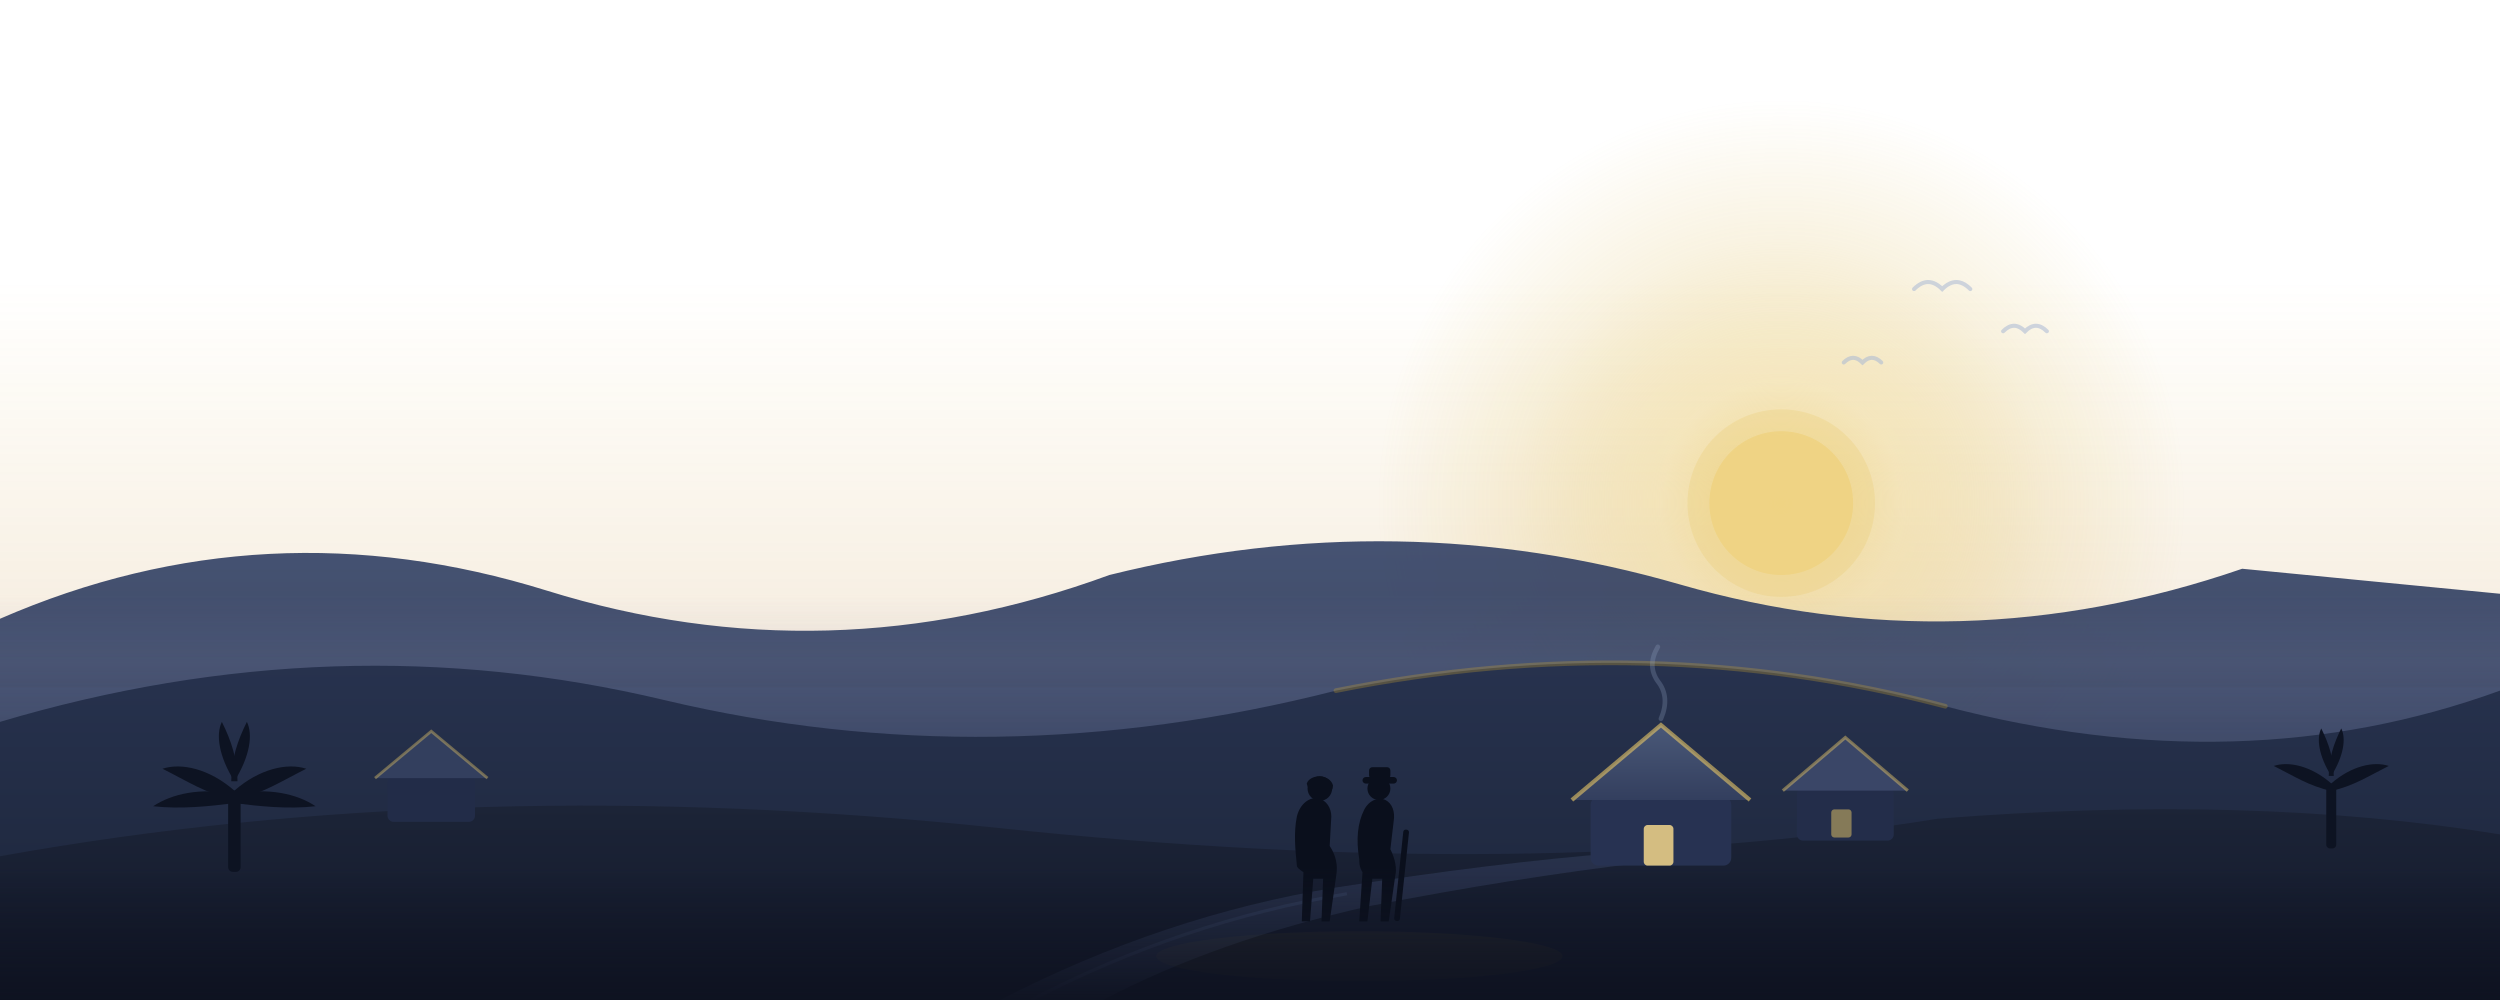
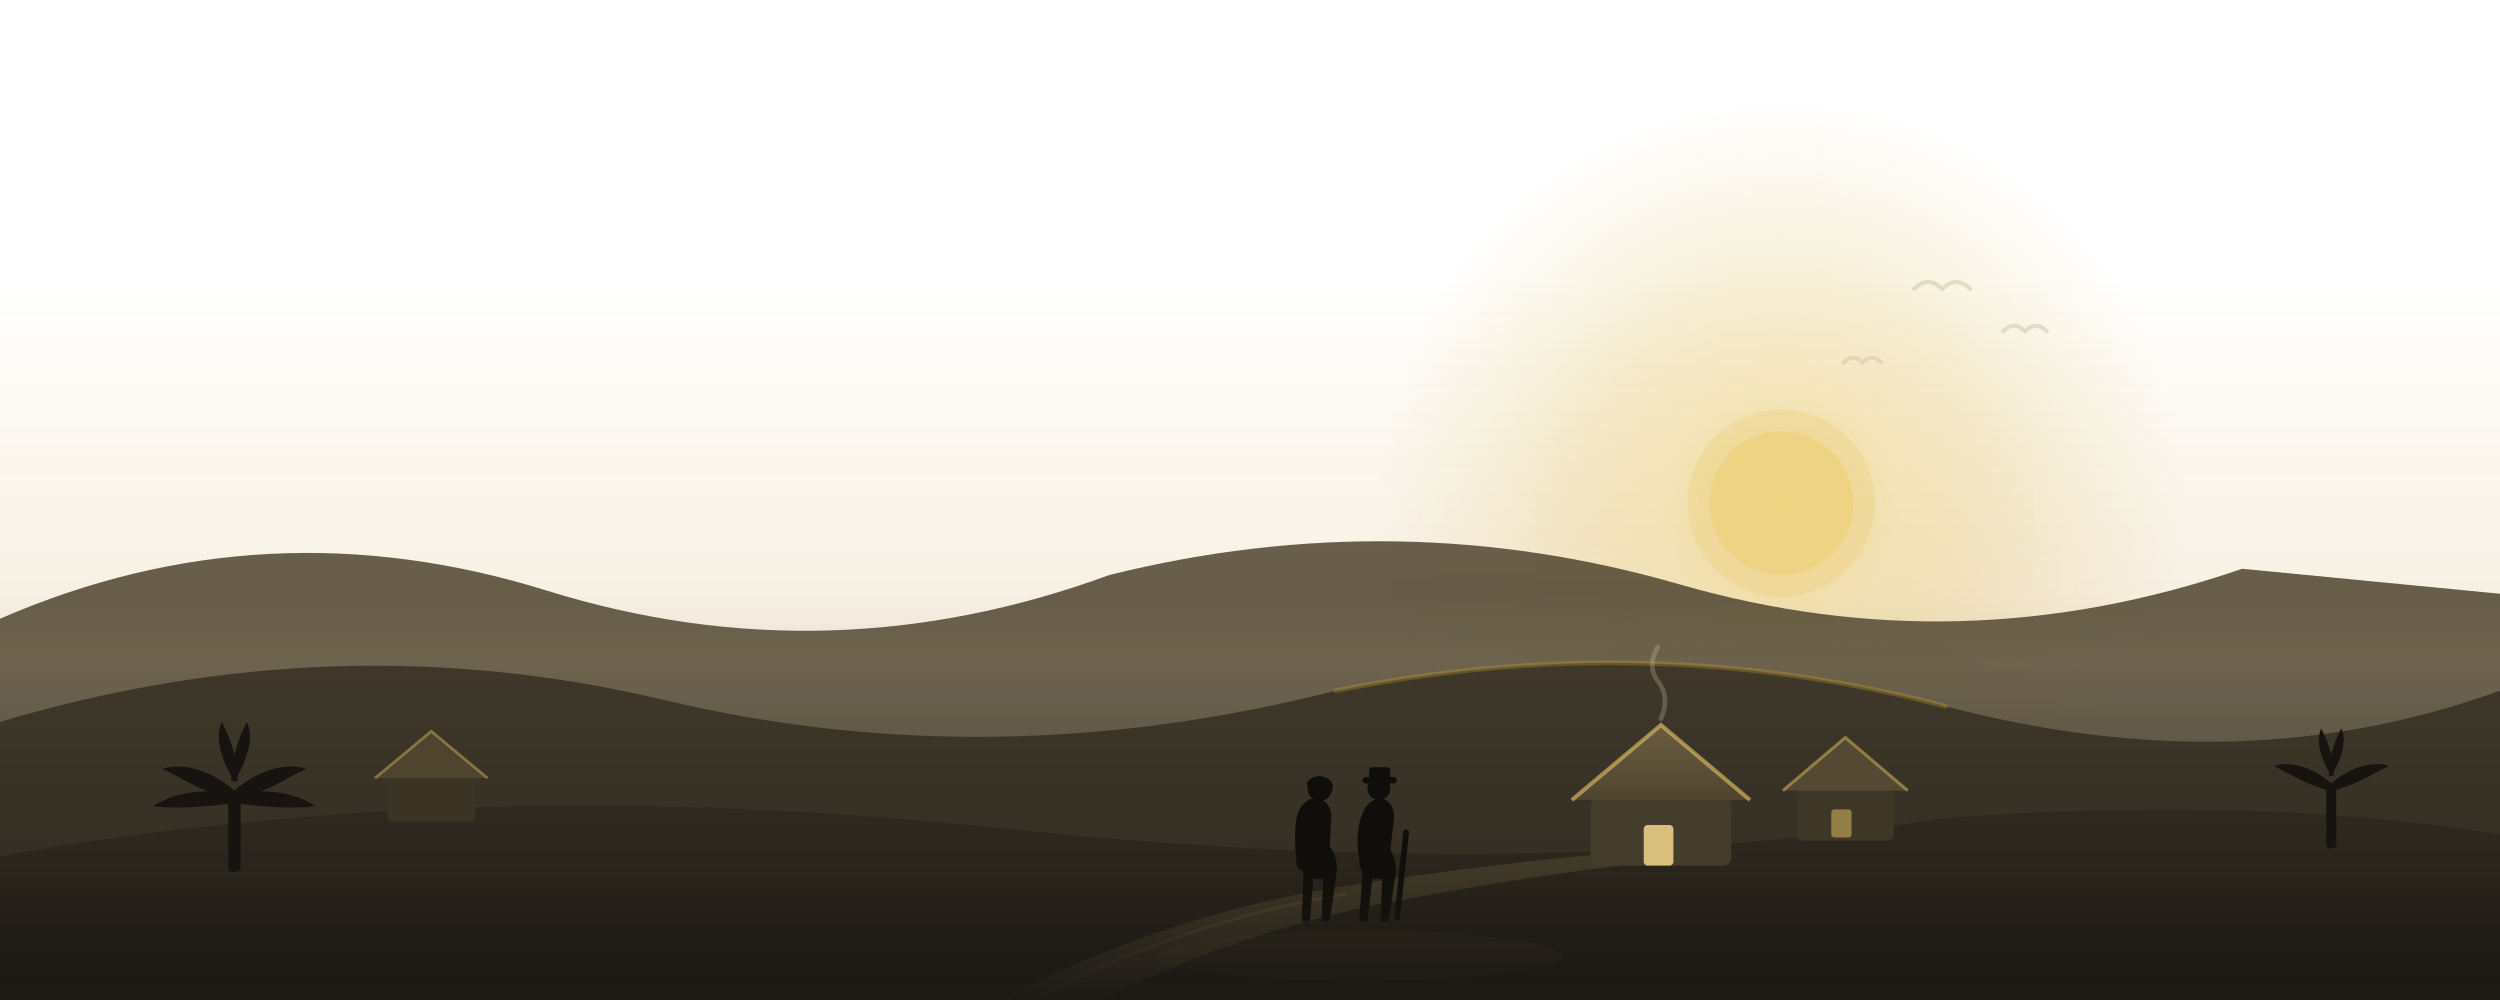
<svg xmlns="http://www.w3.org/2000/svg" viewBox="0 0 1600 640" preserveAspectRatio="xMidYMax slice" aria-hidden="true">
  <defs>
    <radialGradient id="sunGlow" cx="50%" cy="50%" r="50%">
      <stop offset="0%" stop-color="#f2d689" stop-opacity=".8" />
      <stop offset="30%" stop-color="#e8c766" stop-opacity=".38" />
      <stop offset="65%" stop-color="#d4a82a" stop-opacity=".14" />
      <stop offset="100%" stop-color="#d4a82a" stop-opacity="0" />
    </radialGradient>
    <linearGradient id="skyBand" x1="0" y1="0" x2="0" y2="1">
      <stop offset="0%" stop-color="#d4a82a" stop-opacity="0" />
      <stop offset="78%" stop-color="#c78f3c" stop-opacity=".14" />
      <stop offset="100%" stop-color="#b96f3a" stop-opacity=".22" />
    </linearGradient>
    <linearGradient id="hillFar" x1="0" y1="0" x2="0" y2="1">
-       <stop offset="0%" stop-color="#324065" />
-       <stop offset="100%" stop-color="#242f4c" />
+       <stop offset="0%" stop-color="#5a4f38" />
+       <stop offset="100%" stop-color="#443c2c" />
    </linearGradient>
    <linearGradient id="hillMid" x1="0" y1="0" x2="0" y2="1">
-       <stop offset="0%" stop-color="#27324e" />
-       <stop offset="100%" stop-color="#1b2438" />
+       <stop offset="0%" stop-color="#3f382a" />
+       <stop offset="100%" stop-color="#2d2820" />
    </linearGradient>
    <linearGradient id="hillNear" x1="0" y1="0" x2="0" y2="1">
-       <stop offset="0%" stop-color="#1c2437" />
-       <stop offset="100%" stop-color="#12182a" />
+       <stop offset="0%" stop-color="#2f2a20" />
+       <stop offset="100%" stop-color="#201c15" />
    </linearGradient>
    <linearGradient id="mist" x1="0" y1="0" x2="0" y2="1">
-       <stop offset="0%" stop-color="#8fa0c0" stop-opacity="0" />
-       <stop offset="50%" stop-color="#8fa0c0" stop-opacity=".1" />
-       <stop offset="100%" stop-color="#8fa0c0" stop-opacity="0" />
+       <stop offset="0%" stop-color="#cbbfa3" stop-opacity="0" />
+       <stop offset="50%" stop-color="#cbbfa3" stop-opacity=".1" />
+       <stop offset="100%" stop-color="#cbbfa3" stop-opacity="0" />
    </linearGradient>
    <linearGradient id="pageFade" x1="0" y1="0" x2="0" y2="1">
-       <stop offset="0%" stop-color="#0e1220" stop-opacity="0" />
-       <stop offset="100%" stop-color="#0e1220" stop-opacity=".95" />
+       <stop offset="0%" stop-color="#1b1915" stop-opacity="0" />
+       <stop offset="100%" stop-color="#1b1915" stop-opacity=".95" />
    </linearGradient>
    <linearGradient id="roofGlow" x1="0" y1="0" x2="0" y2="1">
-       <stop offset="0%" stop-color="#4a5878" />
-       <stop offset="100%" stop-color="#333f5e" />
+       <stop offset="0%" stop-color="#6b5d40" />
+       <stop offset="100%" stop-color="#4f452f" />
    </linearGradient>
  </defs>
  <rect x="0" y="180" width="1600" height="260" fill="url(#skyBand)" />
  <circle cx="1140" cy="322" r="260" fill="url(#sunGlow)" />
  <circle cx="1140" cy="322" r="46" fill="#f2d689" opacity=".85" />
  <circle cx="1140" cy="322" r="60" fill="#e8c766" opacity=".25" />
-   <g stroke="#a9b8d4" stroke-width="2.6" fill="none" opacity=".55" stroke-linecap="round">
+   <g stroke="#d3c7a9" stroke-width="2.6" fill="none" opacity=".55" stroke-linecap="round">
    <g>
      <path d="M1225 185 q9 -9 18 0 q9 -9 18 0" />
      <path d="M1282 212 q7 -7 14 0 q7 -7 14 0" />
      <path d="M1180 232 q6 -6 12 0 q6 -6 12 0" />
      <animateTransform attributeName="transform" type="translate" values="0 0; -60 -8; 0 0" dur="26s" repeatCount="indefinite" />
    </g>
  </g>
  <path d="M0 396 Q170 322 350 378 T710 368 Q895 322 1075 374 T1435 364 L1600 380 L1600 640 L0 640 Z" fill="url(#hillFar)" opacity=".9" />
  <rect x="0" y="380" width="1600" height="90" fill="url(#mist)" />
  <path d="M0 462 Q215 398 425 448 T855 442 Q1055 402 1245 452 T1600 442 L1600 640 L0 640 Z" fill="url(#hillMid)" />
  <path d="M855 442 Q1055 402 1245 452" stroke="#d4a82a" stroke-width="3" fill="none" opacity=".28" stroke-linecap="round" />
  <path d="M0 548 Q300 494 640 530 T1240 524 Q1440 508 1600 534 L1600 640 L0 640 Z" fill="url(#hillNear)" />
-   <path d="M640 640 Q745 586 855 568 Q958 552 1034 546 L1052 552 Q968 562 876 580 Q778 602 706 640 Z" fill="#2a3550" opacity=".8" />
-   <path d="M660 640 Q756 590 862 572" stroke="#3a4869" stroke-width="2" fill="none" opacity=".5" />
+   <path d="M640 640 Q745 586 855 568 Q958 552 1034 546 L1052 552 Q968 562 876 580 Q778 602 706 640 Z" fill="#463d2a" opacity=".8" />
+   <path d="M660 640 Q756 590 862 572" stroke="#5d5138" stroke-width="2" fill="none" opacity=".5" />
  <g>
-     <rect x="1018" y="510" width="90" height="44" rx="5" fill="#273252" />
+     <rect x="1018" y="510" width="90" height="44" rx="5" fill="#453d2b" />
    <path d="M1006 512 L1063 464 L1120 512 Z" fill="url(#roofGlow)" />
    <path d="M1006 512 L1063 464 L1120 512" stroke="#e8c766" stroke-width="2.6" fill="none" opacity=".6" />
    <rect x="1052" y="528" width="19" height="26" rx="2.5" fill="#f2d689" opacity=".85" />
-     <rect x="1150" y="504" width="62" height="34" rx="4" fill="#232d4a" />
-     <path d="M1141 506 L1181 472 L1221 506 Z" fill="#3a4667" />
+     <rect x="1150" y="504" width="62" height="34" rx="4" fill="#3e3727" />
+     <path d="M1141 506 L1181 472 L1221 506 Z" fill="#544a33" />
    <path d="M1141 506 L1181 472 L1221 506" stroke="#e8c766" stroke-width="2" fill="none" opacity=".45" />
    <rect x="1172" y="518" width="13" height="18" rx="2" fill="#e8c766" opacity=".5" />
-     <rect x="248" y="496" width="56" height="30" rx="4" fill="#222c48" />
-     <path d="M240 498 L276 468 L312 498 Z" fill="#333f5e" />
+     <rect x="248" y="496" width="56" height="30" rx="4" fill="#3b3424" />
+     <path d="M240 498 L276 468 L312 498 Z" fill="#4f452f" />
    <path d="M240 498 L276 468 L312 498" stroke="#e8c766" stroke-width="1.8" fill="none" opacity=".4" />
  </g>
-   <path d="M1063 460 q6 -14 -2 -24 q-7 -10 0 -22" stroke="#8fa0c0" stroke-width="3" fill="none" opacity=".28" stroke-linecap="round">
+   <path d="M1063 460 q6 -14 -2 -24 q-7 -10 0 -22" stroke="#cbbfa3" stroke-width="3" fill="none" opacity=".28" stroke-linecap="round">
    <animate attributeName="opacity" values=".28;.14;.28" dur="7s" repeatCount="indefinite" />
  </path>
-   <g fill="#0d1322">
+   <g fill="#161310">
    <g transform="translate(150,558)">
      <rect x="-4" y="-52" width="8" height="52" rx="3" />
      <path d="M0 -52 C-16 -66 -34 -70 -46 -66 C-30 -58 -18 -50 0 -46 Z" />
      <path d="M0 -52 C16 -66 34 -70 46 -66 C30 -58 18 -50 0 -46 Z" />
      <path d="M0 -58 C-10 -74 -12 -88 -8 -96 C-2 -84 2 -72 2 -58 Z" />
      <path d="M0 -58 C10 -74 12 -88 8 -96 C2 -84 -2 -72 -2 -58 Z" />
      <path d="M0 -50 C-22 -54 -40 -50 -52 -42 C-34 -40 -16 -42 0 -44 Z" />
      <path d="M0 -50 C22 -54 40 -50 52 -42 C34 -40 16 -42 0 -44 Z" />
    </g>
    <g transform="translate(1492,543) scale(.8)">
      <rect x="-4" y="-52" width="8" height="52" rx="3" />
      <path d="M0 -52 C-16 -66 -34 -70 -46 -66 C-30 -58 -18 -50 0 -46 Z" />
      <path d="M0 -52 C16 -66 34 -70 46 -66 C30 -58 18 -50 0 -46 Z" />
      <path d="M0 -58 C-10 -74 -12 -88 -8 -96 C-2 -84 2 -72 2 -58 Z" />
      <path d="M0 -58 C10 -74 12 -88 8 -96 C2 -84 -2 -72 -2 -58 Z" />
    </g>
  </g>
-   <g fill="#0a0f1c" transform="translate(830,554) scale(1.05)">
+   <g fill="#100e0a" transform="translate(830,554) scale(1.05)">
    <path d="M0 0 C-1 -10 -2 -20 0 -30 C2 -38 8 -42 13 -41 C18 -40 21 -35 21 -30 L20 -12 C24 -6 25 0 24 6 L20 34 L15 34 L16 8 L10 8 L8 34 L3 34 L4 4 C1 2 0 1 0 0 Z" />
    <circle cx="14" cy="-47" r="7.5" />
    <path d="M6 -50 C8 -56 20 -56 22 -49 C22 -45 20 -44 14 -44 C9 -44 7 -46 6 -50 Z" />
    <g transform="translate(38,-2)">
      <path d="M0 -2 C-2 -14 -1 -24 3 -32 C6 -38 12 -40 16 -38 C20 -36 22 -31 21 -25 L19 -8 C22 -2 23 4 22 8 L18 36 L13 36 L14 10 L8 10 L5 36 L0 36 L2 6 C0 3 0 0 0 -2 Z" />
      <circle cx="12" cy="-45" r="7" />
      <rect x="2" y="-52" width="21" height="4" rx="2" />
      <rect x="6" y="-58" width="13" height="7" rx="2" />
      <rect x="27" y="-20" width="3.5" height="56" rx="1.5" transform="rotate(6 28 -20)" />
    </g>
  </g>
  <ellipse cx="870" cy="612" rx="130" ry="16" fill="#d4a82a" opacity=".06" />
  <rect x="0" y="555" width="1600" height="85" fill="url(#pageFade)" />
</svg>
